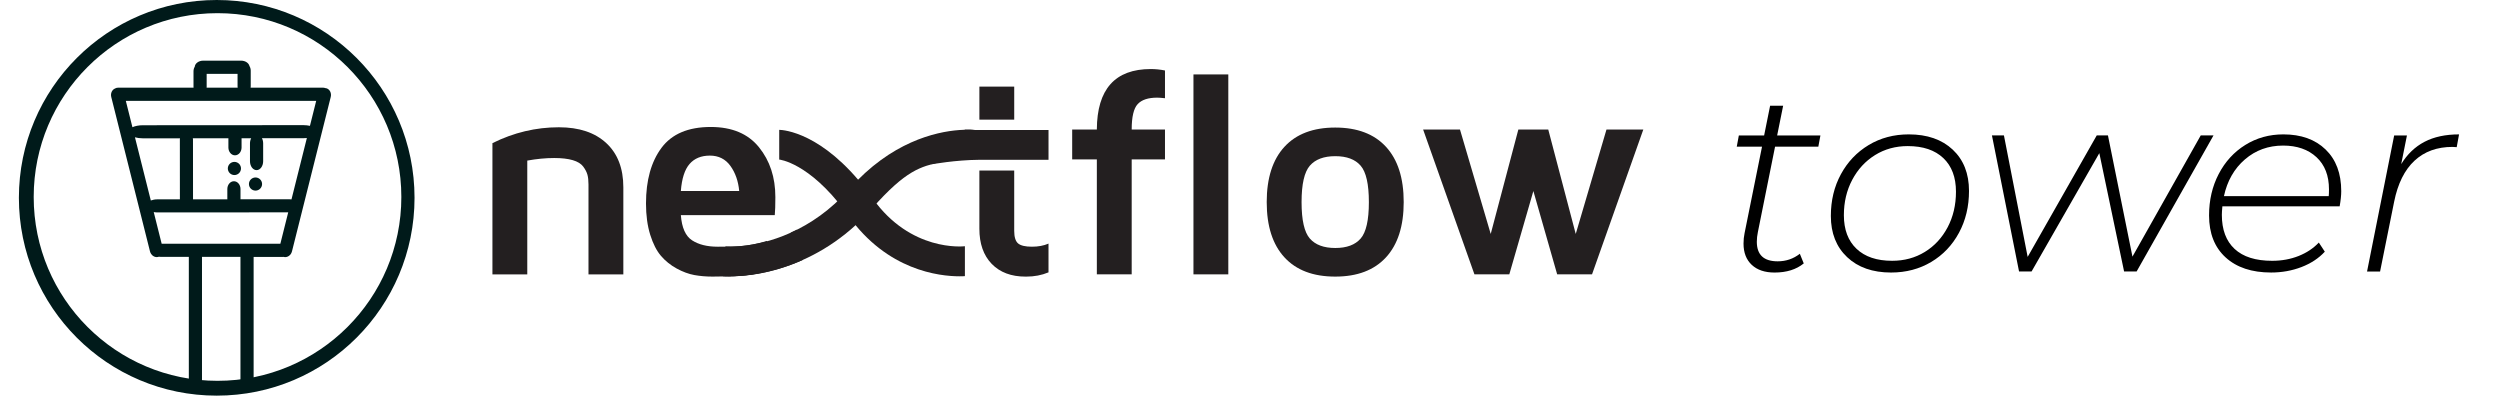
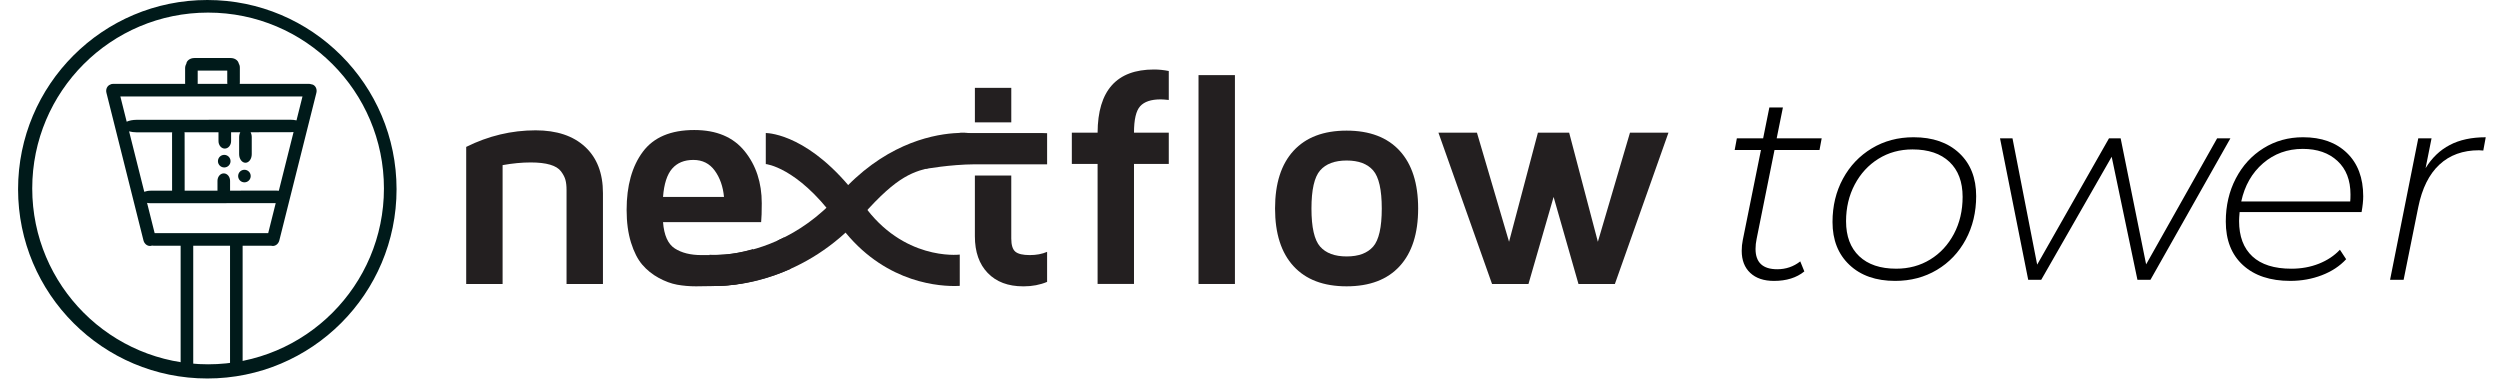
- <svg xmlns="http://www.w3.org/2000/svg" version="1.1" id="Layer_1" x="0px" y="0px" width="220.59px" height="34.91px" viewBox="0 0 220.59 34.91" enable-background="new 0 0 220.59 34.91" xml:space="preserve">
+ <svg xmlns="http://www.w3.org/2000/svg" version="1.1" id="Layer_1" x="0px" y="0px" width="230.59" height="34.91" viewBox="0 0 230.59 34.91" enable-background="new 0 0 220.59 34.91" xml:space="preserve">
+   <defs id="defs939" />
  <g id="g3856" transform="translate(-1)">
    <g id="g3854">
-       <path id="path3844" fill="#001A1A" d="M20.123,0C10.482,0,2.667,7.813,2.667,17.454    S10.482,34.91,20.123,34.91c9.638,0,17.454-7.816,17.454-17.457C37.576,7.813,29.759,0,20.123,0z M20.193,33.602    c-8.958,0-16.22-7.262-16.22-16.221c0-8.957,7.262-16.219,16.22-16.219s16.22,7.262,16.22,16.219    C36.414,26.34,29.151,33.602,20.193,33.602z" />
+       <path id="path3844" d="M 20.123,0 C 10.482,0 2.667,7.813 2.667,17.454 c 0,9.641 7.815,17.456 17.456,17.456 9.638,0 17.454,-7.816 17.454,-17.457 C 37.576,7.813 29.759,0 20.123,0 Z m 0.07,33.602 c -8.958,0 -16.22,-7.262 -16.22,-16.221 0,-8.957 7.262,-16.219 16.22,-16.219 8.958,0 16.22,7.262 16.22,16.219 0.001,8.959 -7.262,16.221 -16.22,16.221 z" style="fill:#001a1a" />
      <g id="g3852">
-         <circle id="circle3846" fill="#001A1A" cx="21.683" cy="14.865" r="0.581" />
-         <circle id="circle3848" fill="#001A1A" cx="23.545" cy="16.239" r="0.58" />
-         <path id="path3850" fill="#001A1A" d="M29.78,7.783c-0.025-0.006-0.05-0.006-0.076-0.009     c-0.055-0.022-0.114-0.036-0.176-0.036h-6.416c0.006-0.042,0.011-0.084,0.011-0.129V6.232c0-0.151-0.042-0.288-0.11-0.401     c-0.064-0.272-0.37-0.479-0.741-0.479h-3.341c-0.396,0-0.719,0.238-0.748,0.539c-0.07,0.112-0.109,0.25-0.109,0.4v1.375     c0,0.025,0.002,0.047,0.005,0.072H11.4c-0.092,0-0.174,0.026-0.25,0.071c-0.266,0.11-0.414,0.427-0.333,0.751l3.417,13.619     c0.088,0.35,0.414,0.57,0.723,0.492c0.021-0.006,0.038-0.014,0.056-0.02c0.059,0.01,0.122,0.016,0.185,0.016h2.463v11.41h1.162     v-11.41h3.394v11.461h1.162V22.668h2.586c0.02,0,0.039-0.002,0.057-0.002c0.006,0,0.011,0.004,0.017,0.006     c0.313,0.078,0.635-0.143,0.724-0.492l3.419-13.619C30.271,8.21,30.091,7.86,29.78,7.783z M15.265,21.506l-0.7-2.793     c0.104,0.02,0.218,0.031,0.334,0.031l11.532-0.008l-0.694,2.77H15.265z M12.907,12.115c0.201,0.056,0.439,0.09,0.694,0.09     l3.281-0.002c-0.009,0.033-0.012,0.065-0.012,0.102l0.003,5.282l-1.976,0.002c-0.218,0-0.421,0.039-0.59,0.101L12.907,12.115z      M26.719,17.593c-0.072-0.008-0.146-0.012-0.223-0.012l-4.279,0.003c0-0.019,0.004-0.034,0.004-0.051v-0.853     c0-0.38-0.26-0.688-0.582-0.688c-0.32,0-0.58,0.308-0.58,0.688v0.853c0,0.017,0.003,0.033,0.003,0.053l-3.03,0.001l-0.004-5.284     c0-0.034-0.005-0.068-0.014-0.101l3.139-0.001v0.815c0,0.379,0.26,0.689,0.58,0.689c0.322,0,0.582-0.31,0.582-0.689V12.2     l0.848-0.001c-0.067,0.129-0.106,0.285-0.106,0.453v1.573c0,0.434,0.26,0.787,0.582,0.787c0.321,0,0.581-0.353,0.581-0.787     v-1.575c0-0.168-0.039-0.325-0.106-0.453l3.658-0.002c0.106,0,0.207-0.007,0.305-0.017L26.719,17.593z M28.348,11.104     c-0.174-0.039-0.369-0.062-0.577-0.062l-14.169,0.009c-0.359,0.001-0.685,0.067-0.917,0.174l-0.583-2.326h16.798L28.348,11.104z      M19.235,7.667V6.515h2.726v1.094c0,0.045,0.004,0.087,0.011,0.129H19.23C19.231,7.712,19.235,7.69,19.235,7.667z" />
+         <circle id="circle3846" cx="21.683" cy="14.865" r="0.581" style="fill:#001a1a" />
+         <circle id="circle3848" cx="23.545" cy="16.239" r="0.58" style="fill:#001a1a" />
+         <path id="path3850" d="M 29.78,7.783 C 29.755,7.777 29.73,7.777 29.704,7.774 29.649,7.752 29.59,7.738 29.528,7.738 H 23.112 C 23.118,7.696 23.123,7.654 23.123,7.609 V 6.232 c 0,-0.151 -0.042,-0.288 -0.11,-0.401 -0.064,-0.272 -0.37,-0.479 -0.741,-0.479 h -3.341 c -0.396,0 -0.719,0.238 -0.748,0.539 -0.07,0.112 -0.109,0.25 -0.109,0.4 v 1.375 c 0,0.025 0.002,0.047 0.005,0.072 H 11.4 c -0.092,0 -0.174,0.026 -0.25,0.071 -0.266,0.11 -0.414,0.427 -0.333,0.751 l 3.417,13.619 c 0.088,0.35 0.414,0.57 0.723,0.492 0.021,-0.006 0.038,-0.014 0.056,-0.02 0.059,0.01 0.122,0.016 0.185,0.016 h 2.463 v 11.41 h 1.162 v -11.41 h 3.394 v 11.461 h 1.162 v -11.46 h 2.586 c 0.02,0 0.039,-0.002 0.057,-0.002 0.006,0 0.011,0.004 0.017,0.006 0.313,0.078 0.635,-0.143 0.724,-0.492 L 30.182,8.561 C 30.271,8.21 30.091,7.86 29.78,7.783 Z m -14.515,13.723 -0.7,-2.793 c 0.104,0.02 0.218,0.031 0.334,0.031 l 11.532,-0.008 -0.694,2.77 z m -2.358,-9.391 c 0.201,0.056 0.439,0.09 0.694,0.09 l 3.281,-0.002 c -0.009,0.033 -0.012,0.065 -0.012,0.102 l 0.003,5.282 -1.976,0.002 c -0.218,0 -0.421,0.039 -0.59,0.101 z m 13.812,5.478 c -0.072,-0.008 -0.146,-0.012 -0.223,-0.012 l -4.279,0.003 c 0,-0.019 0.004,-0.034 0.004,-0.051 V 16.68 c 0,-0.38 -0.26,-0.688 -0.582,-0.688 -0.32,0 -0.58,0.308 -0.58,0.688 v 0.853 c 0,0.017 0.003,0.033 0.003,0.053 l -3.03,0.001 -0.004,-5.284 c 0,-0.034 -0.005,-0.068 -0.014,-0.101 l 3.139,-10e-4 v 0.815 c 0,0.379 0.26,0.689 0.58,0.689 0.322,0 0.582,-0.31 0.582,-0.689 V 12.2 l 0.848,-10e-4 c -0.067,0.129 -0.106,0.285 -0.106,0.453 v 1.573 c 0,0.434 0.26,0.787 0.582,0.787 0.321,0 0.581,-0.353 0.581,-0.787 V 12.65 c 0,-0.168 -0.039,-0.325 -0.106,-0.453 l 3.658,-0.002 c 0.106,0 0.207,-0.007 0.305,-0.017 z m 1.629,-6.489 c -0.174,-0.039 -0.369,-0.062 -0.577,-0.062 l -14.169,0.009 c -0.359,10e-4 -0.685,0.067 -0.917,0.174 L 12.102,8.899 H 28.9 Z M 19.235,7.667 V 6.515 h 2.726 v 1.094 c 0,0.045 0.004,0.087 0.011,0.129 H 19.23 C 19.231,7.712 19.235,7.69 19.235,7.667 Z" style="fill:#001a1a" />
      </g>
    </g>
  </g>
-   <g id="g3858" transform="translate(-1)">
- </g>
-   <g id="g3860" transform="translate(-1)">
- </g>
-   <g id="g3862" transform="translate(-1)">
- </g>
-   <g id="g3864" transform="translate(-1)">
- </g>
-   <g id="g3866" transform="translate(-1)">
- </g>
-   <g id="g3868" transform="translate(-1)">
- </g>
-   <g id="g3870" transform="translate(-1)">
- </g>
-   <g id="g3872" transform="translate(-1)">
- </g>
-   <g id="g3874" transform="translate(-1)">
- </g>
-   <g id="g3876" transform="translate(-1)">
- </g>
-   <g id="g3878" transform="translate(-1)">
- </g>
-   <g id="g3880" transform="translate(-1)">
- </g>
-   <g id="g3882" transform="translate(-1)">
- </g>
-   <g id="g3884" transform="translate(-1)">
- </g>
-   <g id="g3886" transform="translate(-1)">
- </g>
-   <g>
-     <path fill="#231F20" d="M85.139,11.443c0.491-0.016,0.768,0.014,0.933,0.03h6.445V14.1h-3.026c0,0-2.027,0.006-3.074,0   c-2.141,0.017-4.146,0.39-4.246,0.401L85.139,11.443z" />
-     <path fill="#231F20" d="M76.641,17.011c0.184,0.238,0.184,0.248,0.369,0.508c3.334,4.688,7.934,4.23,8.129,4.207v2.634   c-0.051,0.007-0.014,0.02-0.463,0.02c-1.812,0-6.387-0.519-9.813-5.333c-0.095-0.134-0.095-0.138-0.188-0.262L76.641,17.011z" />
-     <path fill="#231F20" d="M74.582,18.657c-3.223-4.336-5.827-4.578-5.827-4.578v-2.623c0.392,0.009,3.801,0.237,7.703,5.316   L74.582,18.657z" />
-     <path fill="#231F20" d="M43.45,24.208V12.63c1.875-0.933,3.83-1.4,5.863-1.4c1.784,0,3.177,0.465,4.181,1.394   c1.005,0.93,1.507,2.233,1.507,3.907v7.678h-3.075v-7.94c0-0.341-0.031-0.626-0.094-0.855s-0.187-0.469-0.375-0.72   c-0.187-0.248-0.494-0.438-0.919-0.562c-0.425-0.125-0.971-0.189-1.638-0.189c-0.749,0-1.542,0.076-2.375,0.226v10.041H43.45z" />
-     <path fill="#231F20" d="M57,17.955c0-2.05,0.457-3.688,1.37-4.913c0.912-1.224,2.36-1.838,4.344-1.838   c1.875,0,3.293,0.596,4.256,1.789c0.964,1.191,1.445,2.659,1.445,4.4c0,0.717-0.018,1.247-0.052,1.589h-8.287   c0.083,1.107,0.413,1.85,0.993,2.225s1.332,0.561,2.256,0.561c1.502,0,2.472,0.034,4.354-0.504l0.014,2.606   c-0.98,0.46-3.037,0.536-4.829,0.536c-0.567,0-1.099-0.047-1.6-0.137c-0.501-0.093-1.019-0.283-1.556-0.576   c-0.535-0.291-0.997-0.662-1.383-1.111c-0.387-0.451-0.704-1.073-0.953-1.868C57.124,19.916,57,18.997,57,17.955z M60.076,16.856   h5.149c-0.082-0.877-0.342-1.617-0.779-2.221c-0.438-0.603-1.041-0.905-1.808-0.905s-1.364,0.245-1.794,0.738   C60.415,14.961,60.159,15.756,60.076,16.856z" />
-     <rect x="86.417" y="7.642" fill="#231F20" width="3.074" height="2.915" />
-     <path fill="#231F20" d="M89.835,21.481c-0.229-0.192-0.345-0.563-0.345-1.111v-5.323h-3.074v5.135c0,1.316,0.362,2.35,1.088,3.101   c0.725,0.749,1.721,1.124,2.988,1.124c0.016,0,0.037,0,0.062,0c0.707,0,1.361-0.124,1.962-0.375v-2.537   c-0.426,0.184-0.913,0.273-1.462,0.273C90.471,21.768,90.065,21.673,89.835,21.481z" />
-     <path fill="#231F20" d="M94.605,14.068V11.43h2.176c0.016-3.559,1.604-5.338,4.763-5.338c0.408,0,0.824,0.042,1.25,0.127v2.447   c-0.309-0.032-0.537-0.05-0.688-0.05c-0.801,0-1.377,0.192-1.726,0.576c-0.351,0.383-0.524,1.129-0.524,2.237h2.938v2.638h-2.938   v10.14h-3.075v-10.14H94.605z" />
-     <path fill="#231F20" d="M105.306,24.208V6.567h3.075v17.641H105.306z" />
-     <path fill="#231F20" d="M113.333,22.706c-1.043-1.132-1.563-2.758-1.563-4.875s0.521-3.742,1.563-4.876   c1.042-1.133,2.535-1.7,4.481-1.7s3.439,0.567,4.481,1.7c1.042,1.134,1.562,2.759,1.562,4.876s-0.521,3.743-1.562,4.875   c-1.042,1.135-2.535,1.7-4.481,1.7S114.375,23.841,113.333,22.706z M115.576,14.619c-0.486,0.558-0.731,1.631-0.731,3.218   c0,1.588,0.245,2.659,0.731,3.212c0.488,0.555,1.234,0.833,2.244,0.833c1.009,0,1.753-0.278,2.238-0.833   c0.482-0.553,0.726-1.624,0.726-3.212c0-1.587-0.243-2.66-0.726-3.218c-0.485-0.559-1.229-0.839-2.238-0.839   C116.81,13.78,116.064,14.06,115.576,14.619z" />
-     <path fill="#231F20" d="M125.571,11.43h3.252l2.712,9.213l2.438-9.213h2.639l2.425,9.213l2.712-9.213h3.25l-4.525,12.778h-3.075   l-2.101-7.352l-2.123,7.352h-3.077L125.571,11.43z" />
-     <path fill="#231F20" d="M70.322,20.267c-3.343,1.693-6.14,1.484-6.312,1.472l-0.206,2.626c0.044,0.002,0.238,0.017,0.555,0.017   c1.095,0,3.569-0.127,6.497-1.457L70.322,20.267z" />
-     <path fill="#231F20" d="M86.072,11.473c-0.21-0.02-0.712-0.053-1.423,0h-0.011l-0.003,0.001c-2.105,0.157-6.029,1.059-9.687,5.197   c-1.681,1.902-3.493,3.098-5.149,3.845c-2.264,2.606-5.995,3.849-5.995,3.849c0.044,0.002,0.238,0.017,0.555,0.017   c1.82,0,7.698-0.458,12.565-5.966c3.037-3.439,4.311-3.696,6.073-4.123c0,0,1.623-0.838,3.72-1.479c2.98-0.948,5.8-1.34,5.8-1.34   H86.072z" />
+   <g id="g3858" transform="translate(-1)" />
+   <g id="g3860" transform="translate(-1)" />
+   <g id="g3862" transform="translate(-1)" />
+   <g id="g3864" transform="translate(-1)" />
+   <g id="g3866" transform="translate(-1)" />
+   <g id="g3868" transform="translate(-1)" />
+   <g id="g3870" transform="translate(-1)" />
+   <g id="g3872" transform="translate(-1)" />
+   <g id="g3874" transform="translate(-1)" />
+   <g id="g3876" transform="translate(-1)" />
+   <g id="g3878" transform="translate(-1)" />
+   <g id="g3880" transform="translate(-1)" />
+   <g id="g3882" transform="translate(-1)" />
+   <g id="g3884" transform="translate(-1)" />
+   <g id="g3886" transform="translate(-1)" />
+   <g id="g924" transform="matrix(1.092001,0,0,1.092001,-4.447447,-0.242471)">
+     <path d="m 85.139,11.443 c 0.491,-0.016 0.768,0.014 0.933,0.03 h 6.445 V 14.1 h -3.026 c 0,0 -2.027,0.006 -3.074,0 -2.141,0.017 -4.146,0.39 -4.246,0.401 z" id="path898" style="fill:#231f20" />
+     <path d="m 76.641,17.011 c 0.184,0.238 0.184,0.248 0.369,0.508 3.334,4.688 7.934,4.23 8.129,4.207 v 2.634 c -0.051,0.007 -0.014,0.02 -0.463,0.02 -1.812,0 -6.387,-0.519 -9.813,-5.333 -0.095,-0.134 -0.095,-0.138 -0.188,-0.262 z" id="path900" style="fill:#231f20" />
+     <path d="m 74.582,18.657 c -3.223,-4.336 -5.827,-4.578 -5.827,-4.578 v -2.623 c 0.392,0.009 3.801,0.237 7.703,5.316 z" id="path902" style="fill:#231f20" />
+     <path d="M 43.45,24.208 V 12.63 c 1.875,-0.933 3.83,-1.4 5.863,-1.4 1.784,0 3.177,0.465 4.181,1.394 1.005,0.93 1.507,2.233 1.507,3.907 v 7.678 h -3.075 v -7.94 c 0,-0.341 -0.031,-0.626 -0.094,-0.855 -0.063,-0.229 -0.187,-0.469 -0.375,-0.72 -0.187,-0.248 -0.494,-0.438 -0.919,-0.562 -0.425,-0.125 -0.971,-0.189 -1.638,-0.189 -0.749,0 -1.542,0.076 -2.375,0.226 V 24.21 H 43.45 Z" id="path904" style="fill:#231f20" />
+     <path d="m 57,17.955 c 0,-2.05 0.457,-3.688 1.37,-4.913 0.912,-1.224 2.36,-1.838 4.344,-1.838 1.875,0 3.293,0.596 4.256,1.789 0.964,1.191 1.445,2.659 1.445,4.4 0,0.717 -0.018,1.247 -0.052,1.589 h -8.287 c 0.083,1.107 0.413,1.85 0.993,2.225 0.58,0.375 1.332,0.561 2.256,0.561 1.502,0 2.472,0.034 4.354,-0.504 l 0.014,2.606 c -0.98,0.46 -3.037,0.536 -4.829,0.536 -0.567,0 -1.099,-0.047 -1.6,-0.137 C 60.763,24.176 60.245,23.986 59.708,23.693 59.173,23.402 58.711,23.031 58.325,22.582 57.938,22.131 57.621,21.509 57.372,20.714 57.124,19.916 57,18.997 57,17.955 Z m 3.076,-1.099 h 5.149 c -0.082,-0.877 -0.342,-1.617 -0.779,-2.221 -0.438,-0.603 -1.041,-0.905 -1.808,-0.905 -0.767,0 -1.364,0.245 -1.794,0.738 -0.429,0.493 -0.685,1.288 -0.768,2.388 z" id="path906" style="fill:#231f20" />
+     <rect x="86.417" y="7.642" width="3.074" height="2.915" id="rect908" style="fill:#231f20" />
+     <path d="M 89.835,21.481 C 89.606,21.289 89.49,20.918 89.49,20.37 v -5.323 h -3.074 v 5.135 c 0,1.316 0.362,2.35 1.088,3.101 0.725,0.749 1.721,1.124 2.988,1.124 0.016,0 0.037,0 0.062,0 0.707,0 1.361,-0.124 1.962,-0.375 v -2.537 c -0.426,0.184 -0.913,0.273 -1.462,0.273 -0.583,0 -0.989,-0.095 -1.219,-0.287 z" id="path910" style="fill:#231f20" />
+     <path d="M 94.605,14.068 V 11.43 h 2.176 c 0.016,-3.559 1.604,-5.338 4.763,-5.338 0.408,0 0.824,0.042 1.25,0.127 v 2.447 c -0.309,-0.032 -0.537,-0.05 -0.688,-0.05 -0.801,0 -1.377,0.192 -1.726,0.576 -0.351,0.383 -0.524,1.129 -0.524,2.237 h 2.938 v 2.638 h -2.938 v 10.14 h -3.075 v -10.14 h -2.176 z" id="path912" style="fill:#231f20" />
+     <path d="M 105.306,24.208 V 6.567 h 3.075 v 17.641 z" id="path914" style="fill:#231f20" />
+     <path d="m 113.333,22.706 c -1.043,-1.132 -1.563,-2.758 -1.563,-4.875 0,-2.117 0.521,-3.742 1.563,-4.876 1.042,-1.133 2.535,-1.7 4.481,-1.7 1.946,0 3.439,0.567 4.481,1.7 1.042,1.134 1.562,2.759 1.562,4.876 0,2.117 -0.521,3.743 -1.562,4.875 -1.042,1.135 -2.535,1.7 -4.481,1.7 -1.946,0 -3.439,-0.565 -4.481,-1.7 z m 2.243,-8.087 c -0.486,0.558 -0.731,1.631 -0.731,3.218 0,1.588 0.245,2.659 0.731,3.212 0.488,0.555 1.234,0.833 2.244,0.833 1.009,0 1.753,-0.278 2.238,-0.833 0.482,-0.553 0.726,-1.624 0.726,-3.212 0,-1.587 -0.243,-2.66 -0.726,-3.218 -0.485,-0.559 -1.229,-0.839 -2.238,-0.839 -1.01,0 -1.756,0.28 -2.244,0.839 z" id="path916" style="fill:#231f20" />
+     <path d="m 125.571,11.43 h 3.252 l 2.712,9.213 2.438,-9.213 h 2.639 l 2.425,9.213 2.712,-9.213 h 3.25 l -4.525,12.778 h -3.075 l -2.101,-7.352 -2.123,7.352 h -3.077 z" id="path918" style="fill:#231f20" />
+     <path d="m 70.322,20.267 c -3.343,1.693 -6.14,1.484 -6.312,1.472 l -0.206,2.626 c 0.044,0.002 0.238,0.017 0.555,0.017 1.095,0 3.569,-0.127 6.497,-1.457 z" id="path920" style="fill:#231f20" />
+     <path d="m 86.072,11.473 c -0.21,-0.02 -0.712,-0.053 -1.423,0 h -0.011 l -0.003,10e-4 c -2.105,0.157 -6.029,1.059 -9.687,5.197 -1.681,1.902 -3.493,3.098 -5.149,3.845 -2.264,2.606 -5.995,3.849 -5.995,3.849 0.044,0.002 0.238,0.017 0.555,0.017 1.82,0 7.698,-0.458 12.565,-5.966 3.037,-3.439 4.311,-3.696 6.073,-4.123 0,0 1.623,-0.838 3.72,-1.479 2.98,-0.948 5.8,-1.34 5.8,-1.34 h -6.445 z" id="path922" style="fill:#231f20" />
  </g>
-   <g>
-     <path d="M155.107,20.482c-0.061,0.291-0.092,0.574-0.092,0.851c0,1.15,0.613,1.725,1.84,1.725c0.736,0,1.388-0.222,1.955-0.667   l0.346,0.852c-0.66,0.537-1.519,0.805-2.576,0.805c-0.859,0-1.529-0.226-2.013-0.679c-0.483-0.452-0.725-1.076-0.725-1.874   c0-0.322,0.03-0.629,0.092-0.92l1.541-7.636h-2.23l0.184-0.989h2.231l0.528-2.622h1.15l-0.529,2.622h3.818l-0.184,0.989h-3.818   L155.107,20.482z" />
-     <path d="M162.985,22.69c-0.959-0.905-1.438-2.116-1.438-3.635c0-1.364,0.295-2.591,0.886-3.68c0.59-1.089,1.406-1.947,2.449-2.576   c1.042-0.628,2.223-0.942,3.542-0.942c1.625,0,2.917,0.448,3.875,1.345c0.958,0.897,1.438,2.113,1.438,3.646   c0,1.365-0.295,2.596-0.885,3.692c-0.591,1.096-1.407,1.954-2.45,2.575s-2.223,0.932-3.542,0.932   C165.235,24.047,163.943,23.595,162.985,22.69z M169.838,22.23c0.852-0.521,1.521-1.246,2.013-2.174   c0.49-0.928,0.736-1.974,0.736-3.14c0-1.272-0.372-2.262-1.115-2.967c-0.744-0.705-1.791-1.059-3.14-1.059   c-1.074,0-2.036,0.265-2.887,0.794c-0.852,0.529-1.522,1.258-2.013,2.185c-0.491,0.929-0.736,1.967-0.736,3.117   c0,1.272,0.372,2.262,1.116,2.967c0.743,0.705,1.79,1.058,3.14,1.058C168.025,23.012,168.988,22.752,169.838,22.23z" />
-     <path d="M195.311,11.949l-6.785,12.006h-1.104l-2.186-10.442l-5.979,10.442h-1.104l-2.392-12.006h1.058l2.094,10.718l6.095-10.718   h0.989l2.162,10.695l6.025-10.695H195.311z" />
-     <path d="M196.093,18.205c-0.031,0.338-0.046,0.591-0.046,0.759c0,1.304,0.375,2.304,1.127,3.002   c0.751,0.697,1.855,1.046,3.312,1.046c0.844,0,1.622-0.142,2.335-0.425c0.713-0.284,1.307-0.679,1.782-1.185l0.529,0.805   c-0.537,0.583-1.223,1.035-2.059,1.357c-0.836,0.321-1.729,0.482-2.68,0.482c-1.702,0-3.04-0.444-4.014-1.334   c-0.974-0.889-1.46-2.123-1.46-3.703c0-1.349,0.283-2.567,0.851-3.656s1.35-1.944,2.347-2.564c0.996-0.621,2.115-0.932,3.357-0.932   c1.564,0,2.807,0.444,3.727,1.334c0.92,0.889,1.38,2.115,1.38,3.68c0,0.368-0.046,0.812-0.139,1.334H196.093z M198.083,14.065   c-0.942,0.812-1.561,1.894-1.852,3.242h9.246c0.016-0.138,0.023-0.337,0.023-0.598c0-1.211-0.368-2.158-1.104-2.841   c-0.735-0.682-1.717-1.023-2.943-1.023C200.149,12.846,199.026,13.253,198.083,14.065z" />
-     <path d="M213.929,12.513c0.836-0.438,1.852-0.655,3.048-0.655l-0.207,1.127l-0.368-0.023c-1.364,0-2.483,0.406-3.357,1.219   c-0.874,0.813-1.473,2.017-1.794,3.611l-1.242,6.164h-1.15l2.393-12.006h1.127l-0.506,2.53   C212.408,13.605,213.094,12.949,213.929,12.513z" />
+   <g id="g936" transform="matrix(1.086957,0,0,1.086957,-6.570652,-0.2291301)">
+     <path d="m 155.107,20.482 c -0.061,0.291 -0.092,0.574 -0.092,0.851 0,1.15 0.613,1.725 1.84,1.725 0.736,0 1.388,-0.222 1.955,-0.667 l 0.346,0.852 c -0.66,0.537 -1.519,0.805 -2.576,0.805 -0.859,0 -1.529,-0.226 -2.013,-0.679 -0.483,-0.452 -0.725,-1.076 -0.725,-1.874 0,-0.322 0.03,-0.629 0.092,-0.92 l 1.541,-7.636 h -2.23 l 0.184,-0.989 h 2.231 l 0.528,-2.622 h 1.15 l -0.529,2.622 h 3.818 l -0.184,0.989 h -3.818 z" id="path926" />
+     <path d="m 162.985,22.69 c -0.959,-0.905 -1.438,-2.116 -1.438,-3.635 0,-1.364 0.295,-2.591 0.886,-3.68 0.59,-1.089 1.406,-1.947 2.449,-2.576 1.042,-0.628 2.223,-0.942 3.542,-0.942 1.625,0 2.917,0.448 3.875,1.345 0.958,0.897 1.438,2.113 1.438,3.646 0,1.365 -0.295,2.596 -0.885,3.692 -0.591,1.096 -1.407,1.954 -2.45,2.575 -1.043,0.621 -2.223,0.932 -3.542,0.932 -1.625,0 -2.917,-0.452 -3.875,-1.357 z m 6.853,-0.46 c 0.852,-0.521 1.521,-1.246 2.013,-2.174 0.49,-0.928 0.736,-1.974 0.736,-3.14 0,-1.272 -0.372,-2.262 -1.115,-2.967 -0.744,-0.705 -1.791,-1.059 -3.14,-1.059 -1.074,0 -2.036,0.265 -2.887,0.794 -0.852,0.529 -1.522,1.258 -2.013,2.185 -0.491,0.929 -0.736,1.967 -0.736,3.117 0,1.272 0.372,2.262 1.116,2.967 0.743,0.705 1.79,1.058 3.14,1.058 1.073,0.001 2.036,-0.259 2.886,-0.781 z" id="path928" />
+     <path d="m 195.311,11.949 -6.785,12.006 h -1.104 l -2.186,-10.442 -5.979,10.442 h -1.104 l -2.392,-12.006 h 1.058 l 2.094,10.718 6.095,-10.718 h 0.989 l 2.162,10.695 6.025,-10.695 z" id="path930" />
+     <path d="m 196.093,18.205 c -0.031,0.338 -0.046,0.591 -0.046,0.759 0,1.304 0.375,2.304 1.127,3.002 0.751,0.697 1.855,1.046 3.312,1.046 0.844,0 1.622,-0.142 2.335,-0.425 0.713,-0.284 1.307,-0.679 1.782,-1.185 l 0.529,0.805 c -0.537,0.583 -1.223,1.035 -2.059,1.357 -0.836,0.321 -1.729,0.482 -2.68,0.482 -1.702,0 -3.04,-0.444 -4.014,-1.334 -0.974,-0.889 -1.46,-2.123 -1.46,-3.703 0,-1.349 0.283,-2.567 0.851,-3.656 0.568,-1.089 1.35,-1.944 2.347,-2.564 0.996,-0.621 2.115,-0.932 3.357,-0.932 1.564,0 2.807,0.444 3.727,1.334 0.92,0.889 1.38,2.115 1.38,3.68 0,0.368 -0.046,0.812 -0.139,1.334 z m 1.99,-4.14 c -0.942,0.812 -1.561,1.894 -1.852,3.242 h 9.246 c 0.016,-0.138 0.023,-0.337 0.023,-0.598 0,-1.211 -0.368,-2.158 -1.104,-2.841 -0.735,-0.682 -1.717,-1.023 -2.943,-1.023 -1.304,10e-4 -2.427,0.408 -3.37,1.22 z" id="path932" />
+     <path d="m 213.929,12.513 c 0.836,-0.438 1.852,-0.655 3.048,-0.655 l -0.207,1.127 -0.368,-0.023 c -1.364,0 -2.483,0.406 -3.357,1.219 -0.874,0.813 -1.473,2.017 -1.794,3.611 l -1.242,6.164 h -1.15 l 2.393,-12.006 h 1.127 l -0.506,2.53 c 0.535,-0.875 1.221,-1.531 2.056,-1.967 z" id="path934" />
  </g>
</svg>
